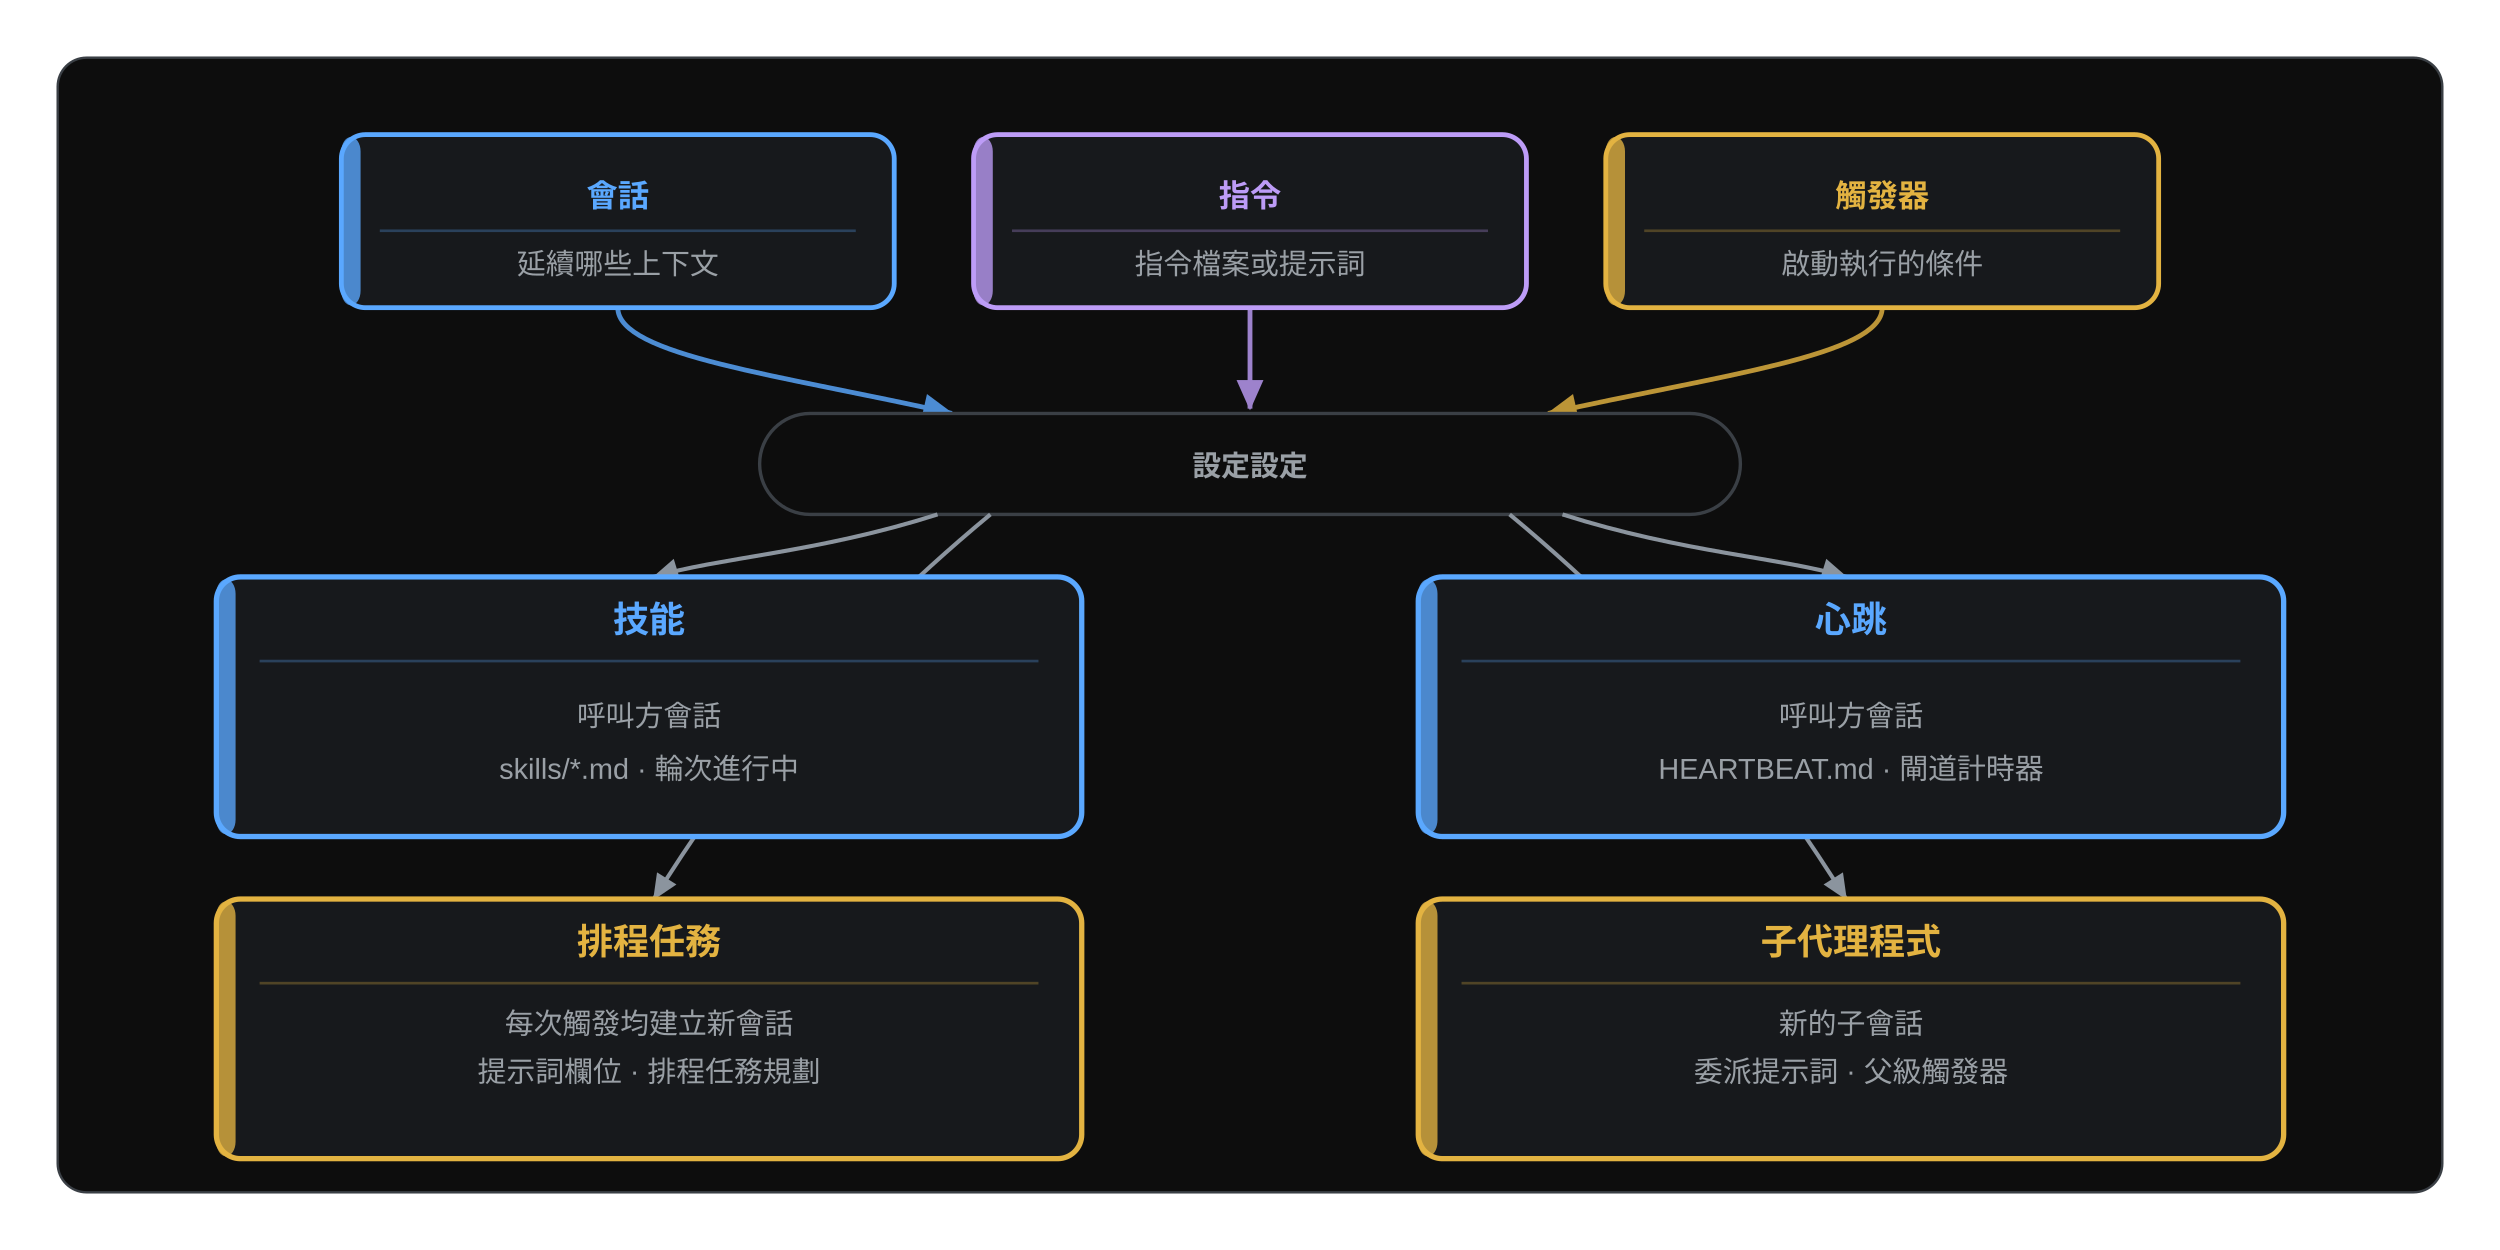
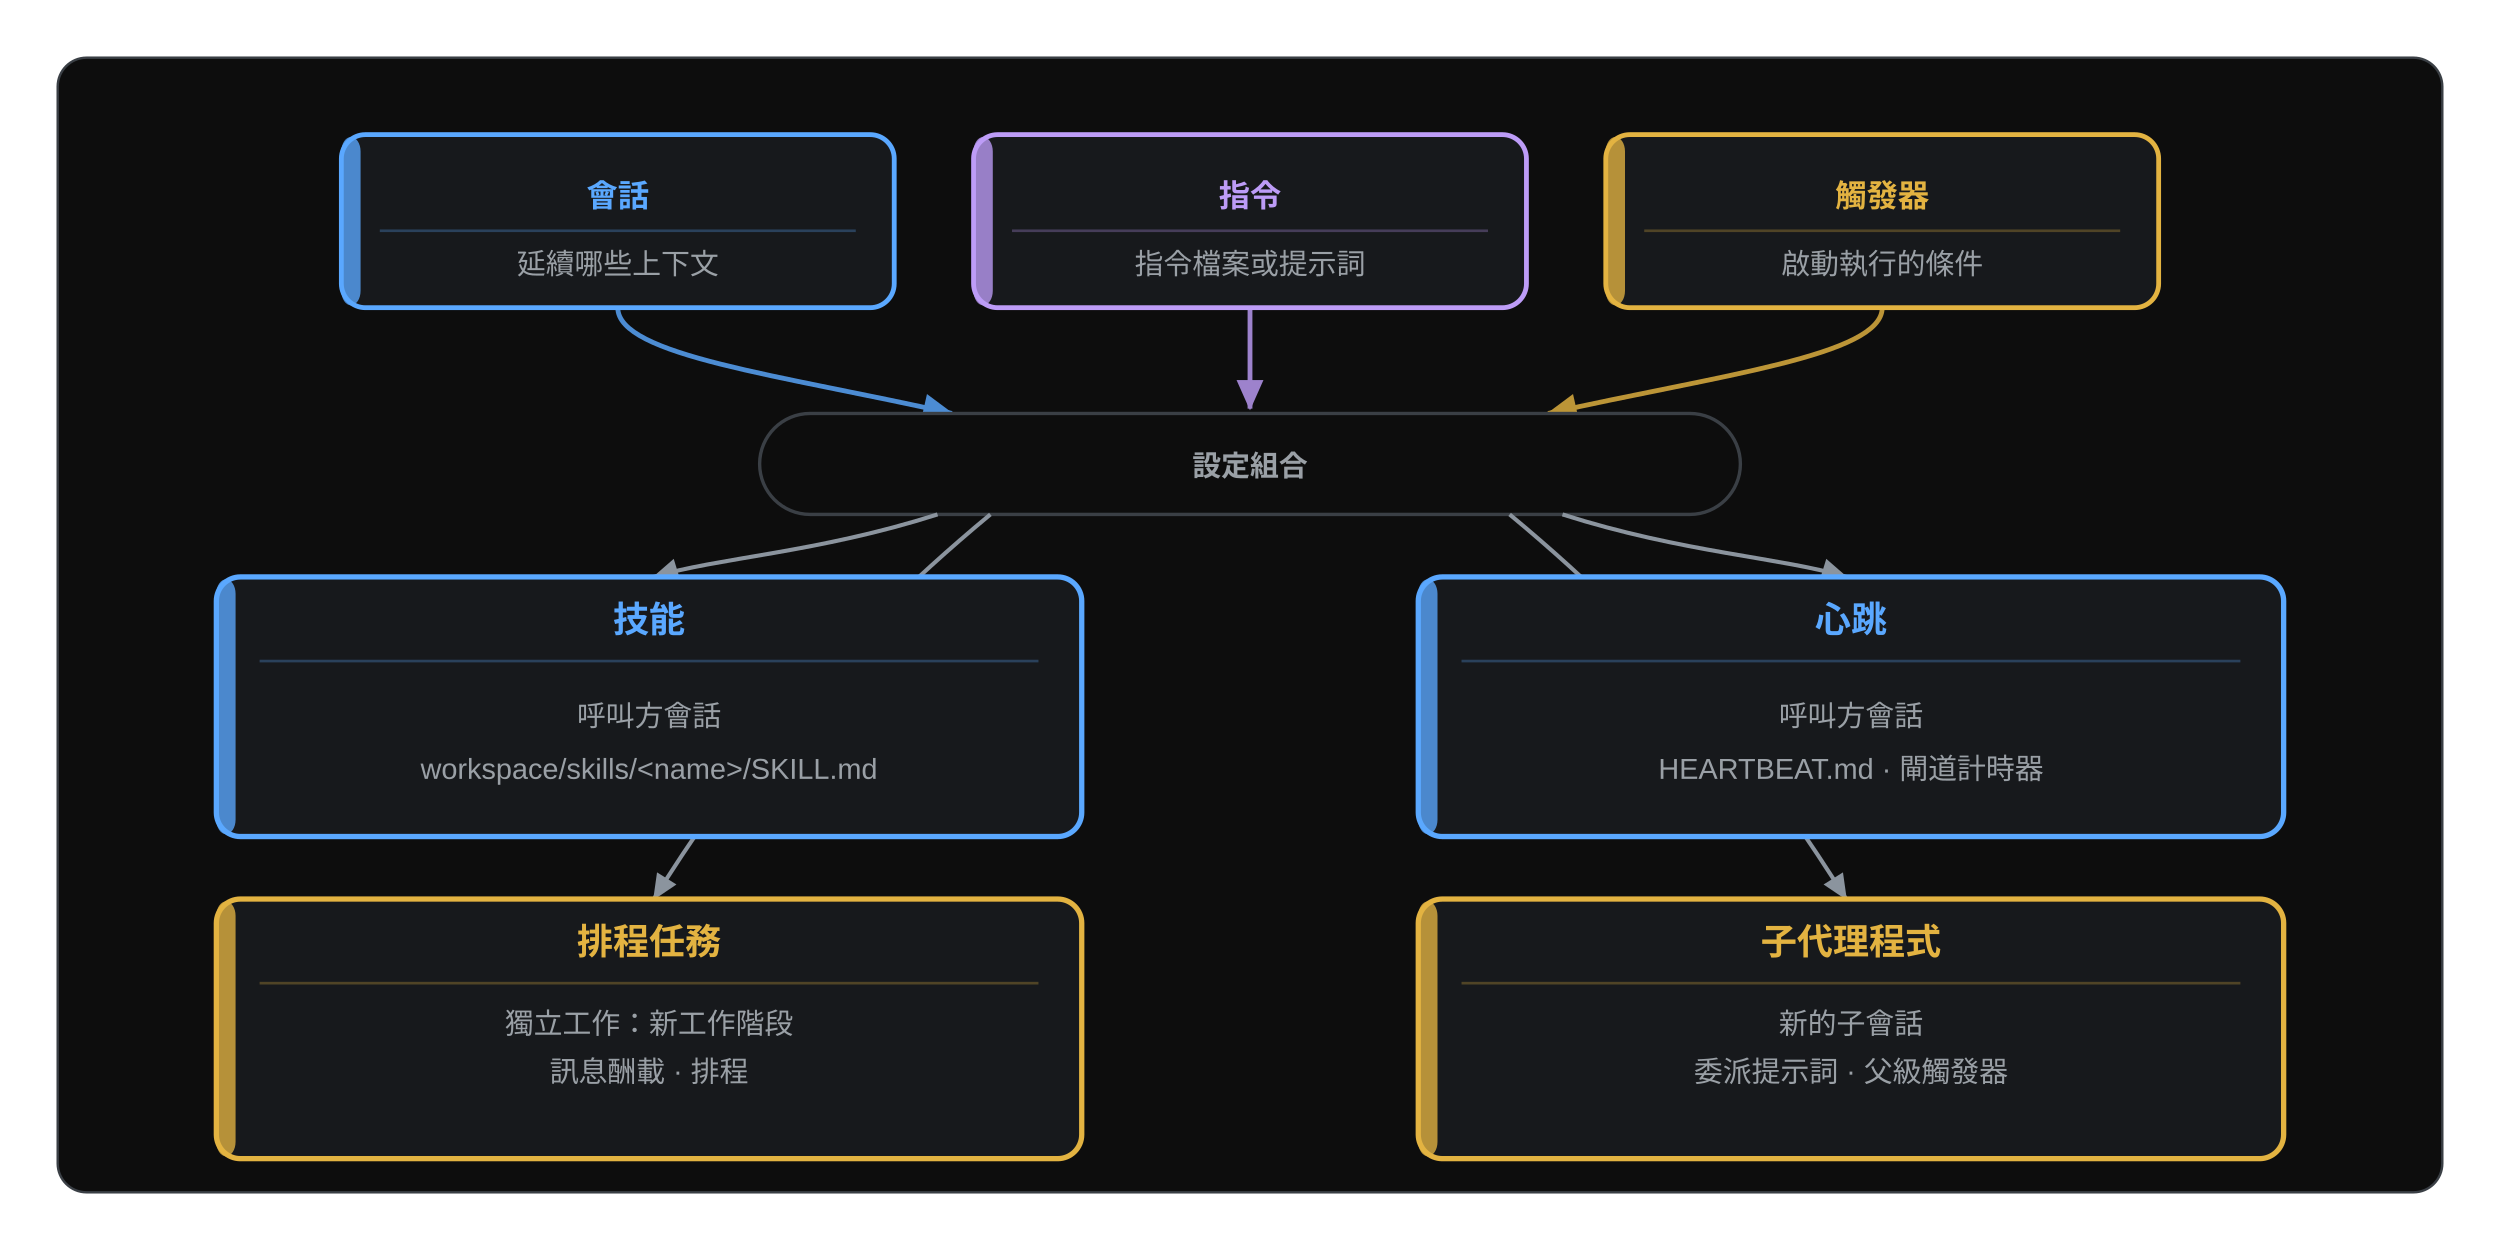
- <svg xmlns="http://www.w3.org/2000/svg" data-locale="zh-TW" class="gfx-dark" viewBox="0 0 1040 520" role="img" aria-label="技能、心跳、排程任務和子代理程式共享三項設定：會話、指令和觸發器。每種機制都使用不同的設定設定來啟動同一個代理程式迴圈。" preserveAspectRatio="xMidYMid meet" style="width:100%;height:auto;display:block;background:#0d0d0d;border-radius:8px;max-width:1040px;margin:1.5rem auto">
+ <svg xmlns="http://www.w3.org/2000/svg" data-locale="zh-TW" class="gfx-dark" viewBox="0 0 1040 520" role="img" aria-label="技能、心跳、cron 工作與子代理程式的工作階段脈絡、指示及觸發條件。技能為執行中的代理程式提供指示。" preserveAspectRatio="xMidYMid meet" style="width:100%;height:auto;display:block;background:#0d0d0d;border-radius:8px;max-width:1040px;margin:1.5rem auto">
  <defs>
    <marker id="ao-arr" viewBox="0 0 10 10" refX="8.5" refY="5" markerWidth="7" markerHeight="7" orient="auto">
      <path d="M0,1 L9,5 L0,9 Z" fill="var(--gfx-sub,#8b949e)" />
    </marker>
    <marker id="ao-arr-blue" viewBox="0 0 10 10" refX="8.5" refY="5" markerWidth="7" markerHeight="7" orient="auto">
      <path d="M0,1 L9,5 L0,9 Z" fill="var(--gfx-blue,#5aa8ff)" />
    </marker>
    <marker id="ao-arr-purple" viewBox="0 0 10 10" refX="8.5" refY="5" markerWidth="7" markerHeight="7" orient="auto">
      <path d="M0,1 L9,5 L0,9 Z" fill="var(--gfx-purple,#bd9cf7)" />
    </marker>
    <marker id="ao-arr-amber" viewBox="0 0 10 10" refX="8.5" refY="5" markerWidth="7" markerHeight="7" orient="auto">
      <path d="M0,1 L9,5 L0,9 Z" fill="var(--gfx-amber,#e3b341)" />
    </marker>
  </defs>
  <rect x="24" y="24" width="992" height="472" rx="12" fill="var(--gfx-bg,#0d0d0d)" stroke="var(--gfx-line,#3a3f45)" stroke-width="1" />
  <g class="shared-knobs">
    <rect x="142" y="56" width="230" height="72" rx="10" fill="var(--gfx-panel,#17191c)" stroke="var(--gfx-blue,#5aa8ff)" stroke-width="2" />
    <rect x="142" y="57" width="8" height="70" rx="6" fill="var(--gfx-blue,#5aa8ff)" opacity="0.78" />
    <text x="257" y="86" text-anchor="middle" font-family="Arial, 'Helvetica Neue', Helvetica, sans-serif" font-size="13" font-weight="800" fill="var(--gfx-blue,#5aa8ff)">會話</text>
    <path d="M 158 96 H 356" stroke="var(--gfx-blue,#5aa8ff)" stroke-width="1.1" opacity="0.28" />
    <text x="257" y="114" text-anchor="middle" font-family="Arial, 'Helvetica Neue', Helvetica, sans-serif" font-size="12" fill="var(--gfx-sub,#9aa0a6)">延續哪些上下文</text>
    <rect x="405" y="56" width="230" height="72" rx="10" fill="var(--gfx-panel,#17191c)" stroke="var(--gfx-purple,#bd9cf7)" stroke-width="2" />
    <rect x="405" y="57" width="8" height="70" rx="6" fill="var(--gfx-purple,#bd9cf7)" opacity="0.78" />
    <text x="520" y="86" text-anchor="middle" font-family="Arial, 'Helvetica Neue', Helvetica, sans-serif" font-size="13" font-weight="800" fill="var(--gfx-purple,#bd9cf7)">指令</text>
    <path d="M 421 96 H 619" stroke="var(--gfx-purple,#bd9cf7)" stroke-width="1.1" opacity="0.28" />
    <text x="520" y="114" text-anchor="middle" font-family="Arial, 'Helvetica Neue', Helvetica, sans-serif" font-size="12" fill="var(--gfx-sub,#9aa0a6)">指令檔案或提示詞</text>
    <rect x="668" y="56" width="230" height="72" rx="10" fill="var(--gfx-panel,#17191c)" stroke="var(--gfx-amber,#e3b341)" stroke-width="2" />
    <rect x="668" y="57" width="8" height="70" rx="6" fill="var(--gfx-amber,#e3b341)" opacity="0.78" />
    <text x="783" y="86" text-anchor="middle" font-family="Arial, 'Helvetica Neue', Helvetica, sans-serif" font-size="13" font-weight="800" fill="var(--gfx-amber,#e3b341)">觸發器</text>
    <path d="M 684 96 H 882" stroke="var(--gfx-amber,#e3b341)" stroke-width="1.1" opacity="0.28" />
    <text x="783" y="114" text-anchor="middle" font-family="Arial, 'Helvetica Neue', Helvetica, sans-serif" font-size="12" fill="var(--gfx-sub,#9aa0a6)">啟動執行的條件</text>
  </g>
  <path d="M 257 128 C 257 148, 325 156, 396 172" fill="none" stroke="var(--gfx-blue,#5aa8ff)" stroke-width="2" marker-end="url(#ao-arr-blue)" opacity="0.82" />
  <path d="M 520 128 L 520 170" fill="none" stroke="var(--gfx-purple,#bd9cf7)" stroke-width="2" marker-end="url(#ao-arr-purple)" opacity="0.82" />
  <path d="M 783 128 C 783 148, 715 156, 644 172" fill="none" stroke="var(--gfx-amber,#e3b341)" stroke-width="2" marker-end="url(#ao-arr-amber)" opacity="0.82" />
  <rect x="316" y="172" width="408" height="42" rx="21" fill="var(--gfx-bg,#0d0d0d)" stroke="var(--gfx-line,#3a3f45)" stroke-width="1.4" />
-   <text x="520" y="198" text-anchor="middle" font-family="Arial, 'Helvetica Neue', Helvetica, sans-serif" font-size="12" font-weight="700" fill="var(--gfx-sub,#9aa0a6)">設定設定</text>
+   <text x="520" y="198" text-anchor="middle" font-family="Arial, 'Helvetica Neue', Helvetica, sans-serif" font-size="12" font-weight="700" fill="var(--gfx-sub,#9aa0a6)">設定組合</text>
  <path d="M 390 214 C 340 230, 298 232, 272 240" stroke="var(--gfx-sub,#8b949e)" stroke-width="1.7" fill="none" marker-end="url(#ao-arr)" />
  <path d="M 650 214 C 700 230, 742 232, 768 240" stroke="var(--gfx-sub,#8b949e)" stroke-width="1.7" fill="none" marker-end="url(#ao-arr)" />
  <path d="M 412 214 C 342 272, 302 326, 272 374" stroke="var(--gfx-sub,#8b949e)" stroke-width="1.7" fill="none" marker-end="url(#ao-arr)" />
  <path d="M 628 214 C 698 272, 738 326, 768 374" stroke="var(--gfx-sub,#8b949e)" stroke-width="1.7" fill="none" marker-end="url(#ao-arr)" />
  <g class="mechanisms">
    <rect x="90" y="240" width="360" height="108" rx="10" fill="var(--gfx-panel,#17191c)" stroke="var(--gfx-blue,#5aa8ff)" stroke-width="2.2" />
    <rect x="90" y="241" width="8" height="106" rx="6" fill="var(--gfx-blue,#5aa8ff)" opacity="0.78" />
    <g class="card-copy">
      <text x="270" y="263" text-anchor="middle" font-family="Arial, 'Helvetica Neue', Helvetica, sans-serif" font-size="15" font-weight="800" fill="var(--gfx-blue,#5aa8ff)">技能</text>
      <path d="M 108 275 H 432" stroke="var(--gfx-blue,#5aa8ff)" stroke-width="1.1" opacity="0.28" />
      <text x="270" y="302" text-anchor="middle" font-family="Arial, 'Helvetica Neue', Helvetica, sans-serif" font-size="12" fill="var(--gfx-sub,#9aa0a6)">呼叫方會話</text>
-       <text x="270" y="324" text-anchor="middle" font-family="Arial, 'Helvetica Neue', Helvetica, sans-serif" font-size="12" fill="var(--gfx-sub,#9aa0a6)">skills/*.md · 輪次進行中</text>
+       <text x="270" y="324" text-anchor="middle" font-family="Arial, 'Helvetica Neue', Helvetica, sans-serif" font-size="12" fill="var(--gfx-sub,#9aa0a6)">workspace/skills/&lt;name&gt;/SKILL.md</text>
    </g>
    <rect x="590" y="240" width="360" height="108" rx="10" fill="var(--gfx-panel,#17191c)" stroke="var(--gfx-blue,#5aa8ff)" stroke-width="2.2" />
    <rect x="590" y="241" width="8" height="106" rx="6" fill="var(--gfx-blue,#5aa8ff)" opacity="0.78" />
    <g class="card-copy">
      <text x="770" y="263" text-anchor="middle" font-family="Arial, 'Helvetica Neue', Helvetica, sans-serif" font-size="15" font-weight="800" fill="var(--gfx-blue,#5aa8ff)">心跳</text>
      <path d="M 608 275 H 932" stroke="var(--gfx-blue,#5aa8ff)" stroke-width="1.1" opacity="0.28" />
      <text x="770" y="302" text-anchor="middle" font-family="Arial, 'Helvetica Neue', Helvetica, sans-serif" font-size="12" fill="var(--gfx-sub,#9aa0a6)">呼叫方會話</text>
      <text x="770" y="324" text-anchor="middle" font-family="Arial, 'Helvetica Neue', Helvetica, sans-serif" font-size="12" fill="var(--gfx-sub,#9aa0a6)">HEARTBEAT.md · 閘道計時器</text>
    </g>
    <rect x="90" y="374" width="360" height="108" rx="10" fill="var(--gfx-panel,#17191c)" stroke="var(--gfx-amber,#e3b341)" stroke-width="2.2" />
    <rect x="90" y="375" width="8" height="106" rx="6" fill="var(--gfx-amber,#e3b341)" opacity="0.78" />
    <g class="card-copy">
      <text x="270" y="397" text-anchor="middle" font-family="Arial, 'Helvetica Neue', Helvetica, sans-serif" font-size="15" font-weight="800" fill="var(--gfx-amber,#e3b341)">排程任務</text>
      <path d="M 108 409 H 432" stroke="var(--gfx-amber,#e3b341)" stroke-width="1.1" opacity="0.28" />
-       <text x="270" y="430" text-anchor="middle" font-family="Arial, 'Helvetica Neue', Helvetica, sans-serif" font-size="12" fill="var(--gfx-sub,#9aa0a6)">每次觸發均建立新會話</text>
-       <text x="270" y="450" text-anchor="middle" font-family="Arial, 'Helvetica Neue', Helvetica, sans-serif" font-size="12" fill="var(--gfx-sub,#9aa0a6)">提示詞欄位 · 排程任務規劃</text>
+       <text x="270" y="430" text-anchor="middle" font-family="Arial, 'Helvetica Neue', Helvetica, sans-serif" font-size="12" fill="var(--gfx-sub,#9aa0a6)">獨立工作：新工作階段</text>
+       <text x="270" y="450" text-anchor="middle" font-family="Arial, 'Helvetica Neue', Helvetica, sans-serif" font-size="12" fill="var(--gfx-sub,#9aa0a6)">訊息酬載 · 排程</text>
    </g>
    <rect x="590" y="374" width="360" height="108" rx="10" fill="var(--gfx-panel,#17191c)" stroke="var(--gfx-amber,#e3b341)" stroke-width="2.2" />
    <rect x="590" y="375" width="8" height="106" rx="6" fill="var(--gfx-amber,#e3b341)" opacity="0.78" />
    <g class="card-copy">
      <text x="770" y="397" text-anchor="middle" font-family="Arial, 'Helvetica Neue', Helvetica, sans-serif" font-size="15" font-weight="800" fill="var(--gfx-amber,#e3b341)">子代理程式</text>
      <path d="M 608 409 H 932" stroke="var(--gfx-amber,#e3b341)" stroke-width="1.1" opacity="0.28" />
      <text x="770" y="430" text-anchor="middle" font-family="Arial, 'Helvetica Neue', Helvetica, sans-serif" font-size="12" fill="var(--gfx-sub,#9aa0a6)">新的子會話</text>
      <text x="770" y="450" text-anchor="middle" font-family="Arial, 'Helvetica Neue', Helvetica, sans-serif" font-size="12" fill="var(--gfx-sub,#9aa0a6)">委派提示詞 · 父級觸發器</text>
    </g>
  </g>
</svg>
